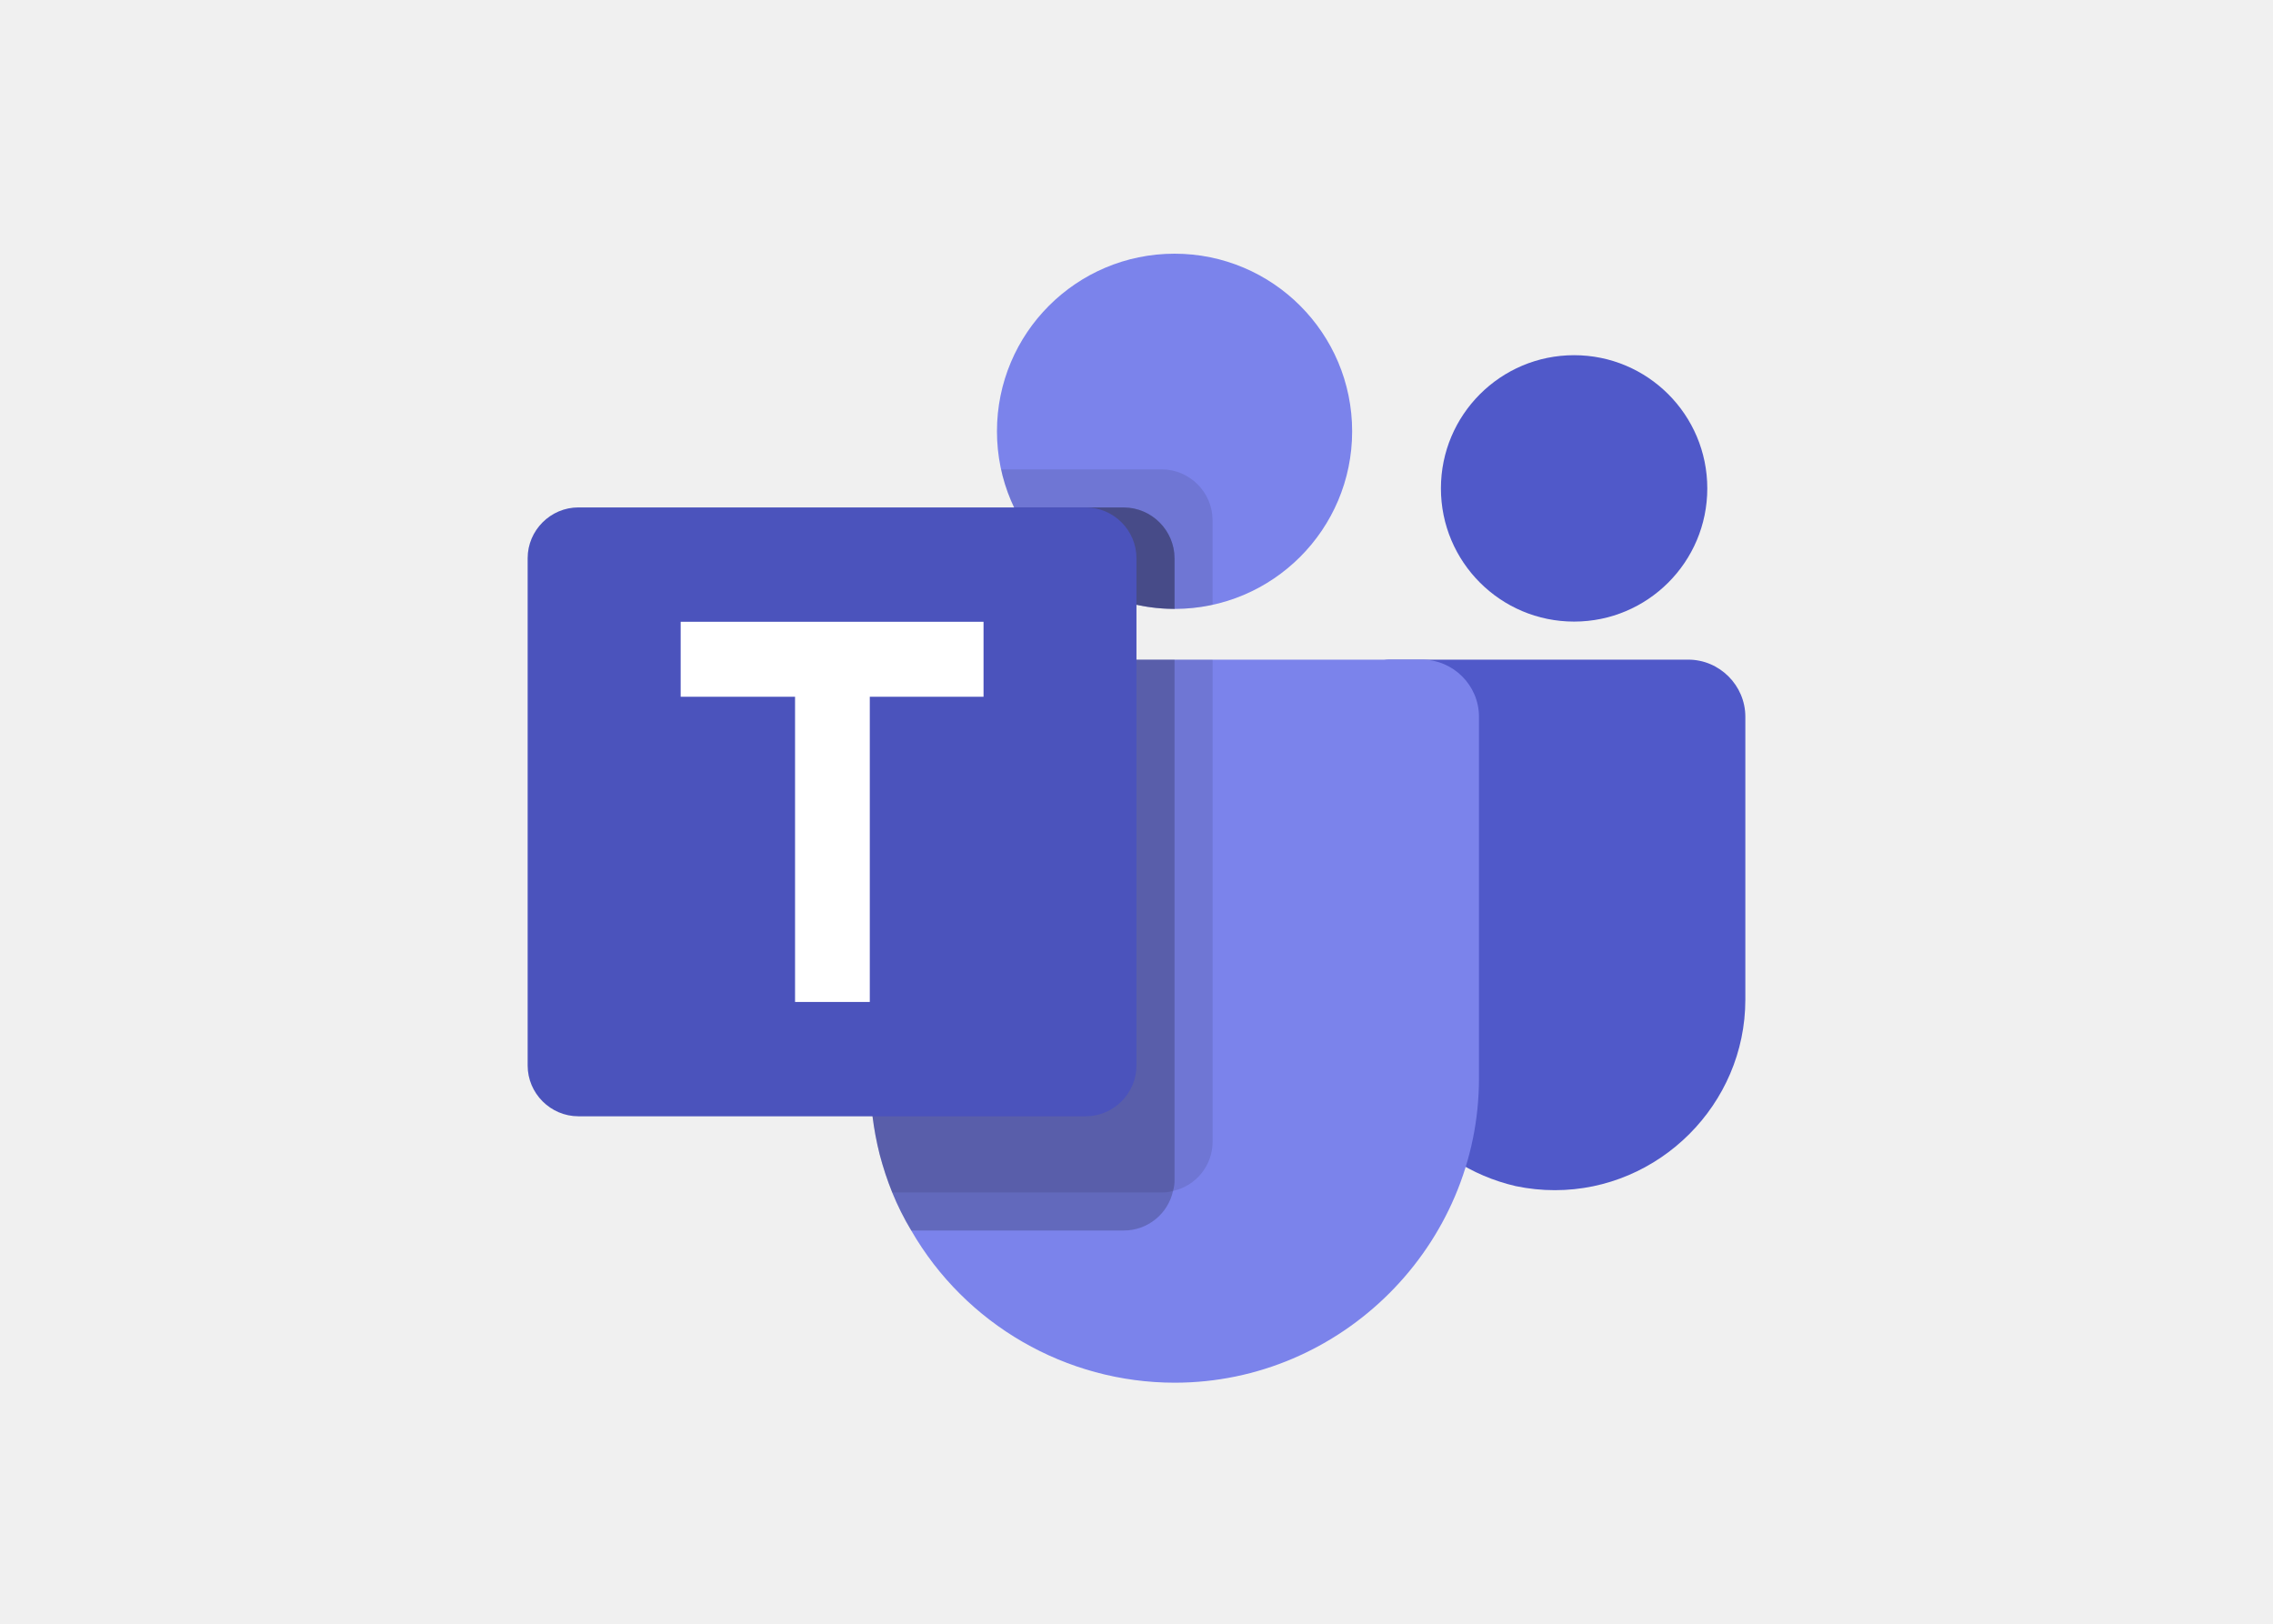
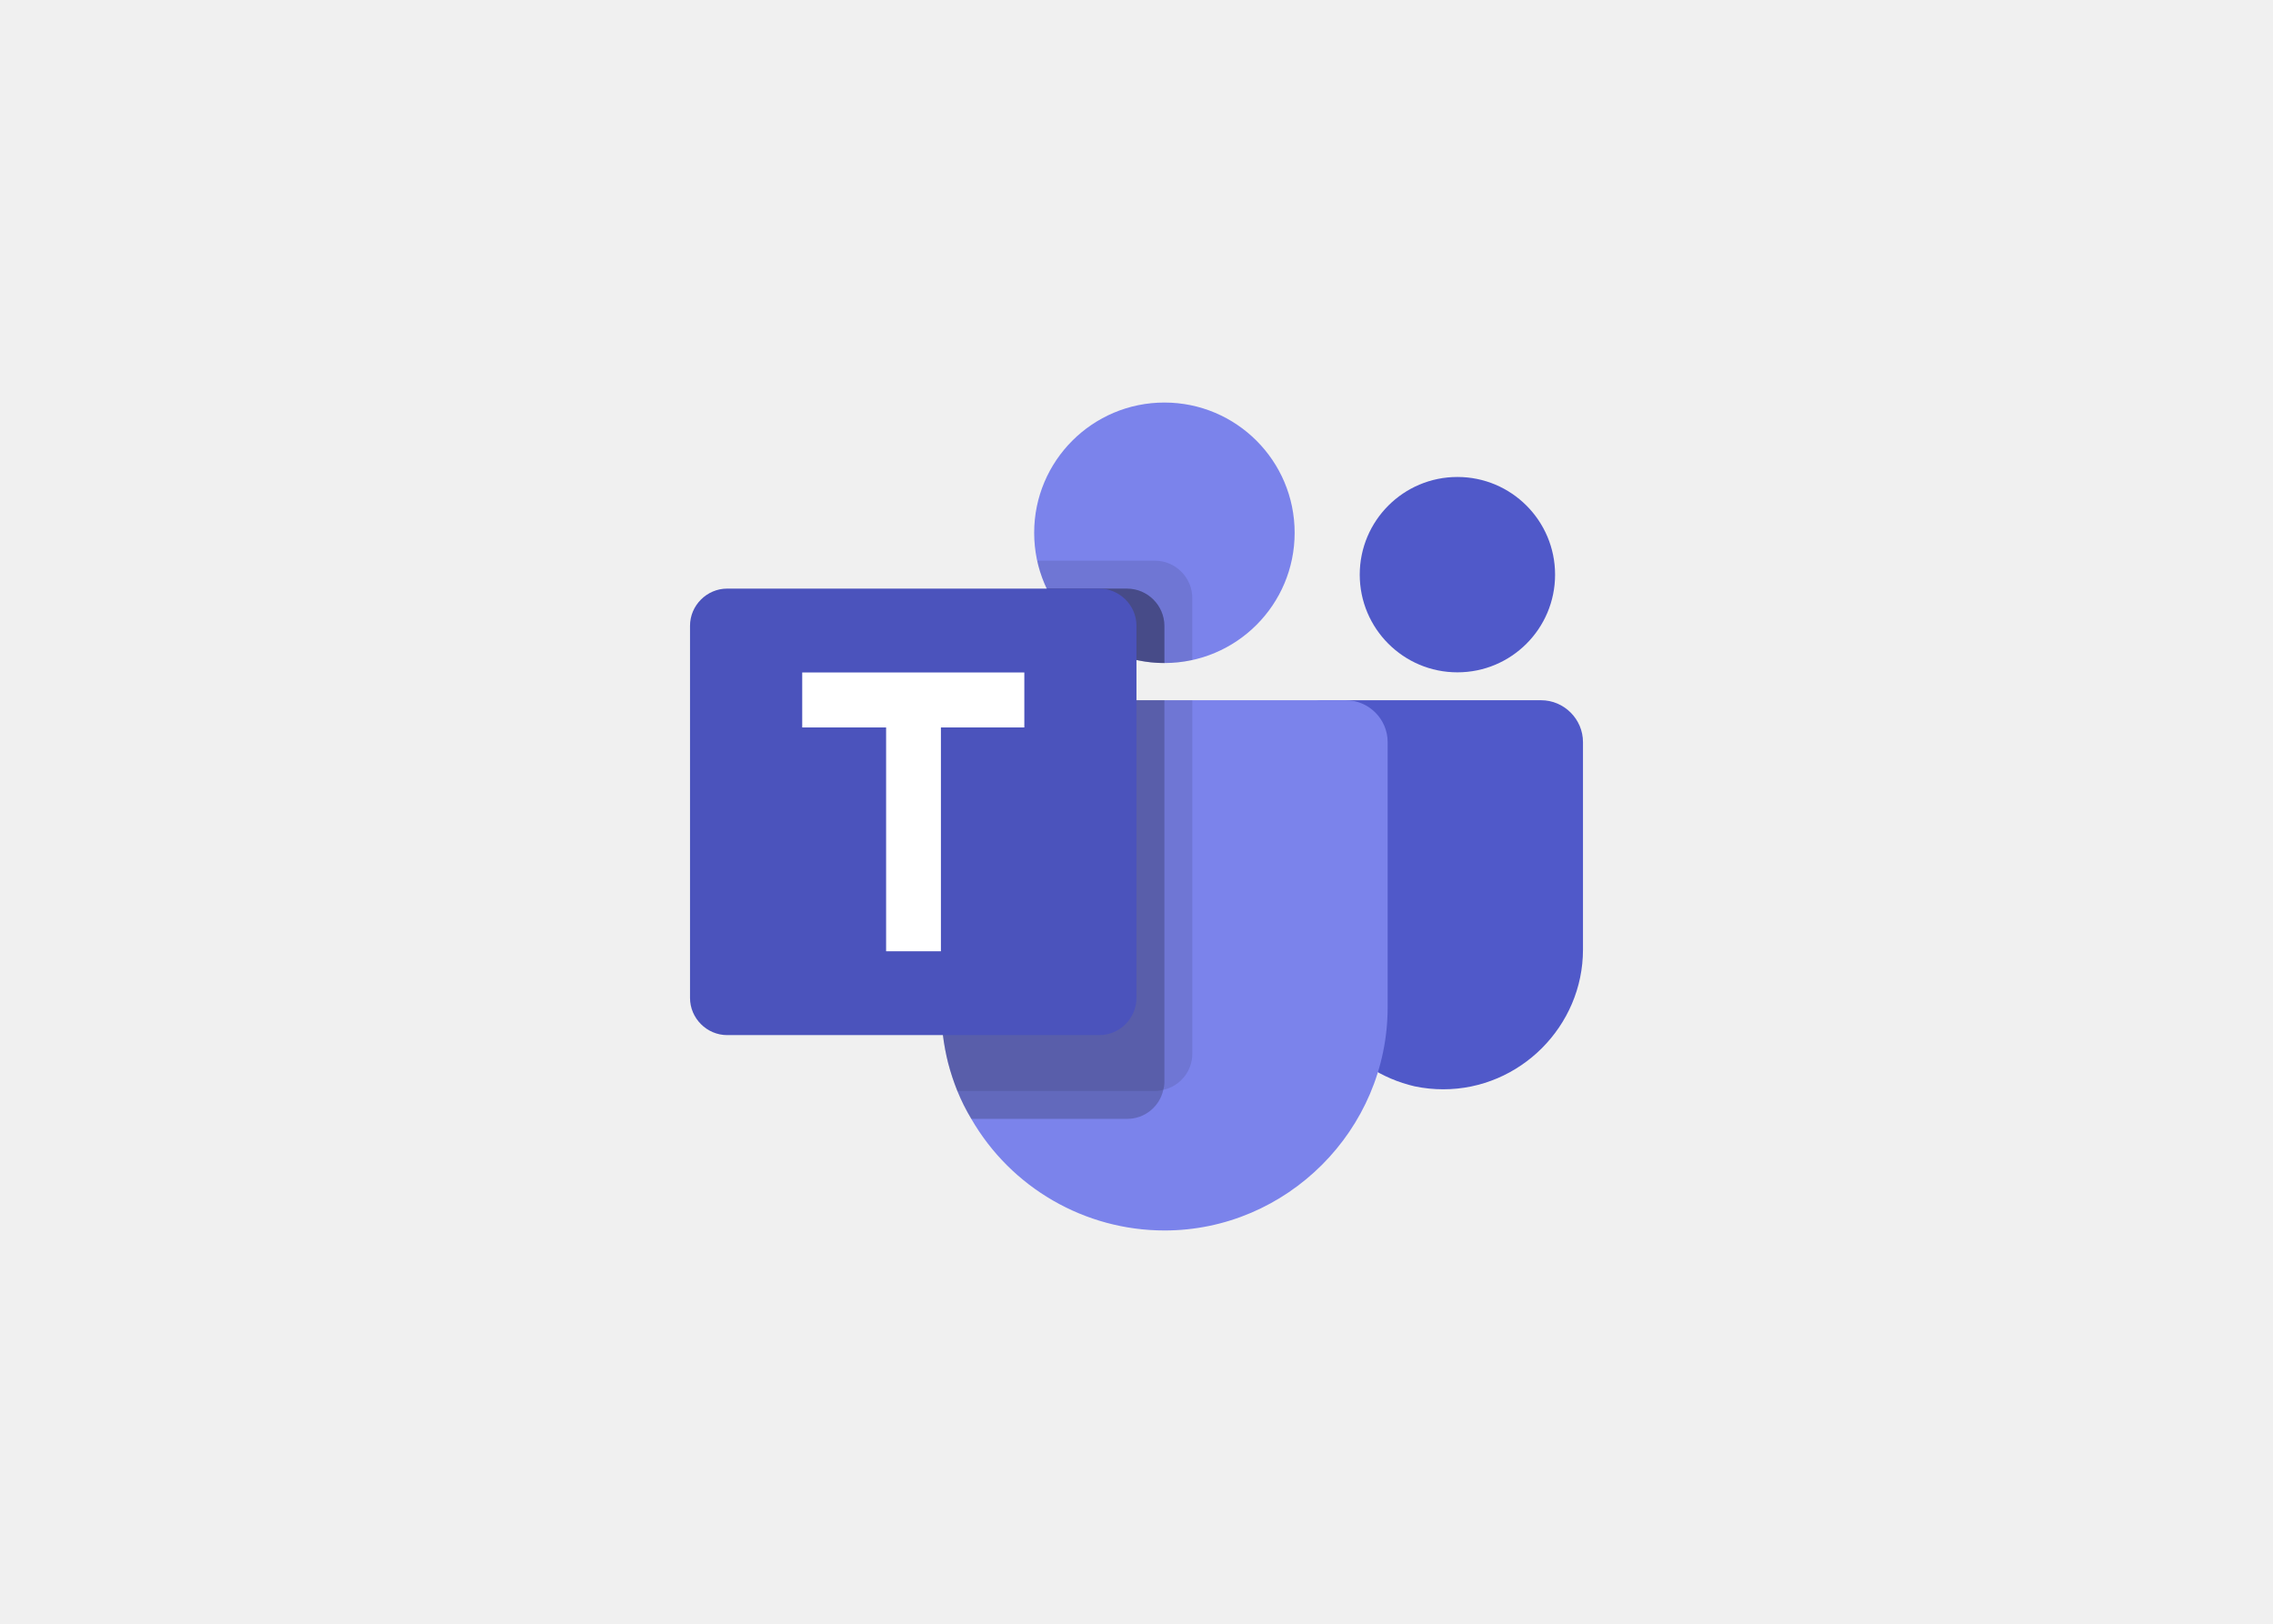
<svg xmlns="http://www.w3.org/2000/svg" width="100%" height="100%" viewBox="0 0 560 400" version="1.1" xml:space="preserve" style="fill-rule:evenodd;clip-rule:evenodd;stroke-linejoin:round;stroke-miterlimit:1.414;">
  <g>
-     <circle cx="289.375" cy="106.25" r="43.753" style="fill:#7b83eb;" />
-     <path d="M286.253,115.625l-39.619,0l0.197,0.872l0.019,0.075l0.197,0.806c5.947,22.547 28.913,36.592 51.694,31.613l0,-20.869c-0.021,-6.848 -5.649,-12.477 -12.497,-12.497l0.009,0Z" style="fill-opacity:0.1;fill-rule:nonzero;" />
-     <path d="M276.878,125l-27.037,0c7.23,15.245 22.661,25.004 39.534,25.003l0,-12.497c-0.02,-6.848 -5.649,-12.476 -12.497,-12.497l0,-0.009Z" style="fill-opacity:0.2;fill-rule:nonzero;" />
-     <circle cx="387.813" cy="120.313" r="32.813" style="fill:#5059c9;" />
-     <path d="M415.938,162.5l-73.697,0c-3.287,0 -5.991,2.704 -5.991,5.991l0,76.031c-0.423,22.595 15.164,42.579 37.181,47.672c3.17,0.665 6.399,1 9.638,1c25.734,0 46.914,-21.166 46.931,-46.9l0,-69.732c0,-7.714 -6.348,-14.062 -14.062,-14.062Z" style="fill:#5059c9;fill-rule:nonzero;" />
-     <path d="M364.375,176.563l0,89.062c0,0.014 0,0.028 0,0.042c0,41.118 -33.835,74.953 -74.953,74.953c-26.753,0 -51.552,-14.323 -64.922,-37.495c-1.804,-2.998 -3.371,-6.133 -4.688,-9.375c-1.227,-3.057 -2.26,-6.188 -3.093,-9.375c-1.546,-6.131 -2.333,-12.428 -2.344,-18.75l0,-89.063c0,-0.006 0,-0.012 0,-0.018c0,-7.704 6.34,-14.044 14.044,-14.044c0.006,0 0.012,0 0.018,0l121.875,0c0.007,0 0.013,0 0.019,0c7.704,0 14.044,6.34 14.044,14.044c0,0.006 0,0.012 0,0.018Z" style="fill:#7b83eb;fill-rule:nonzero;" />
-     <path d="M276.878,125l-27.037,0c7.23,15.245 22.661,25.004 39.534,25.003l0,-12.497c-0.02,-6.848 -5.649,-12.476 -12.497,-12.497l0,-0.009Z" style="fill-opacity:0.2;fill-rule:nonzero;" />
-     <path d="M298.75,162.5l0,118.781c0,5.802 -4.08,10.863 -9.75,12.094c-0.882,0.262 -1.799,0.389 -2.719,0.375l-66.469,0c-1.227,-3.057 -2.26,-6.188 -3.093,-9.375c-1.546,-6.131 -2.333,-12.428 -2.344,-18.75l0,-89.063c0,-0.006 0,-0.012 0,-0.018c0,-7.704 6.34,-14.044 14.044,-14.044c0.006,0 0.012,0 0.018,0l70.313,0Z" style="fill-opacity:0.1;fill-rule:nonzero;" />
-     <path d="M289.375,162.5l0,128.156c0.014,0.92 -0.113,1.837 -0.375,2.719c-1.231,5.67 -6.292,9.75 -12.094,9.75l-52.406,0c-1.804,-2.998 -3.371,-6.133 -4.687,-9.375c-1.228,-3.057 -2.261,-6.188 -3.094,-9.375c-1.546,-6.131 -2.333,-12.428 -2.344,-18.75l0,-89.063c0,-0.006 0,-0.012 0,-0.018c0,-7.704 6.34,-14.044 14.044,-14.044c0.006,0 0.012,0 0.018,0l60.938,0Zm0,0l0,109.406c-0.031,6.829 -5.64,12.438 -12.469,12.469l-60.187,0c-1.546,-6.131 -2.333,-12.428 -2.344,-18.75l0,-89.063c0,-0.006 0,-0.012 0,-0.018c0,-7.704 6.34,-14.044 14.044,-14.044c0.006,0 0.012,0 0.018,0l60.938,0Zm-60.938,0c-0.006,0 -0.012,0 -0.018,0c-7.704,0 -14.044,6.34 -14.044,14.044c0,0.006 0,0.012 0,0.018l0,89.063c0.011,6.322 0.798,12.619 2.344,18.75l50.812,0c6.829,-0.031 12.438,-5.64 12.469,-12.469l0,-109.406l-51.563,0Z" style="fill-opacity:0.2;fill-rule:nonzero;" />
-     <path d="M142.497,125l124.997,0c6.855,0 12.497,5.641 12.497,12.497l0,124.997c0,6.855 -5.642,12.497 -12.497,12.497l-124.997,0c-6.856,0 -12.497,-5.642 -12.497,-12.497l0,-124.997c0,-6.856 5.641,-12.497 12.497,-12.497Z" style="fill:#4b53bc;fill-rule:nonzero;" />
-     <path d="M242.313,171.641l-28.022,0l0,75.187l-18.413,0l0,-75.187l-28.181,0l0,-18.469l74.616,0l0,18.469Z" style="fill:#fff;fill-rule:nonzero;" />
-     <rect x="130" y="50" width="300" height="300" style="fill:none;" />
+     <circle cx="286.875" cy="131.25" r="32.086" style="fill:#7b83eb;" />
+     <path d="M284.586,138.125l-29.054,0l0.144,0.639l0.014,0.055l0.144,0.592c4.362,16.534 21.203,26.834 37.909,23.182l0,-15.304c-0.015,-5.021 -4.142,-9.149 -9.164,-9.164l0.007,0Z" style="fill-opacity:0.098;fill-rule:nonzero;" />
+     <path d="M277.711,145l-19.828,0c5.302,11.18 16.618,18.336 28.992,18.336l0,-9.165c-0.015,-5.022 -4.143,-9.149 -9.164,-9.164l0,-0.007Z" style="fill-opacity:0.2;fill-rule:nonzero;" />
+     <circle cx="359.063" cy="141.563" r="24.063" style="fill:#5059c9;" />
+     <path d="M379.688,172.5l-54.045,0c-2.41,0 -4.393,1.983 -4.393,4.393l0,55.756c-0.31,16.57 11.12,31.225 27.266,34.96c2.325,0.488 4.693,0.733 7.068,0.733c18.872,0 34.404,-15.521 34.416,-34.393l0,-51.137c0,-5.657 -4.655,-10.312 -10.312,-10.312Z" style="fill:#5059c9;fill-rule:nonzero;" />
+     <path d="M341.875,182.813l0,65.343c0,30.153 -24.812,54.965 -54.966,54.965c-19.618,0 -37.804,-10.503 -47.609,-27.496c-1.323,-2.199 -2.472,-4.498 -3.438,-6.875c-0.9,-2.242 -1.657,-4.538 -2.268,-6.875c-1.134,-4.496 -1.711,-9.114 -1.719,-13.75l0,-65.313c0,-0.004 0,-0.009 0,-0.013c0,-5.65 4.649,-10.299 10.299,-10.299l89.402,0c5.65,0 10.299,4.649 10.299,10.299l0,0.014Z" style="fill:#7b83eb;fill-rule:nonzero;" />
+     <path d="M277.711,145l-19.828,0c5.302,11.18 16.618,18.336 28.992,18.336l0,-9.165c-0.015,-5.022 -4.143,-9.149 -9.164,-9.164l0,-0.007Z" style="fill-opacity:0.2;fill-rule:nonzero;" />
+     <path d="M293.75,172.5l0,87.106c0,4.255 -2.992,7.966 -7.15,8.869c-0.647,0.192 -1.319,0.285 -1.994,0.275l-48.744,0c-0.9,-2.242 -1.657,-4.538 -2.268,-6.875c-1.134,-4.496 -1.711,-9.114 -1.719,-13.75l0,-65.313c0,-0.004 0,-0.009 0,-0.013c0,-5.65 4.649,-10.299 10.299,-10.299l51.576,0Z" style="fill-opacity:0.098;fill-rule:nonzero;" />
+     <path d="M286.875,172.5l0,93.981c0.01,0.675 -0.083,1.347 -0.275,1.994c-0.903,4.158 -4.614,7.15 -8.869,7.15l-38.431,0c-1.323,-2.199 -2.472,-4.498 -3.437,-6.875c-0.901,-2.242 -1.658,-4.538 -2.269,-6.875c-1.134,-4.496 -1.711,-9.114 -1.719,-13.75l0,-65.313c0,-0.004 0,-0.009 0,-0.013c0,-5.65 4.649,-10.299 10.299,-10.299l44.701,0Zm0,0l0,80.231c-0.023,5.008 -4.136,9.121 -9.144,9.144l-44.137,0c-1.134,-4.496 -1.711,-9.114 -1.719,-13.75l0,-65.313c0,-0.004 0,-0.009 0,-0.013c0,-5.65 4.649,-10.299 10.299,-10.299l44.701,0Zm-44.688,0c-0.004,0 -0.009,0 -0.013,0c-5.65,0 -10.299,4.649 -10.299,10.299l0,65.326c0.008,4.636 0.585,9.254 1.719,13.75l37.262,0c5.008,-0.023 9.121,-4.136 9.144,-9.144l0,-80.231l-37.813,0Z" style="fill-opacity:0.2;fill-rule:nonzero;" />
+     <path d="M179.164,145l91.665,0c5.027,0 9.164,4.137 9.164,9.164l0,91.665c0,5.027 -4.137,9.164 -9.164,9.164l-91.665,0c-5.027,0 -9.164,-4.137 -9.164,-9.164l0,-91.665c0,-5.027 4.137,-9.164 9.164,-9.164Z" style="fill:#4b53bc;fill-rule:nonzero;" />
+     <path d="M252.363,179.203l-20.55,0l0,55.138l-13.502,0l0,-55.138l-20.667,0l0,-13.544l54.719,0l0,13.544Z" style="fill:#fff;fill-rule:nonzero;" />
+     <rect x="170" y="90" width="220" height="220" style="fill:none;" />
  </g>
</svg>
